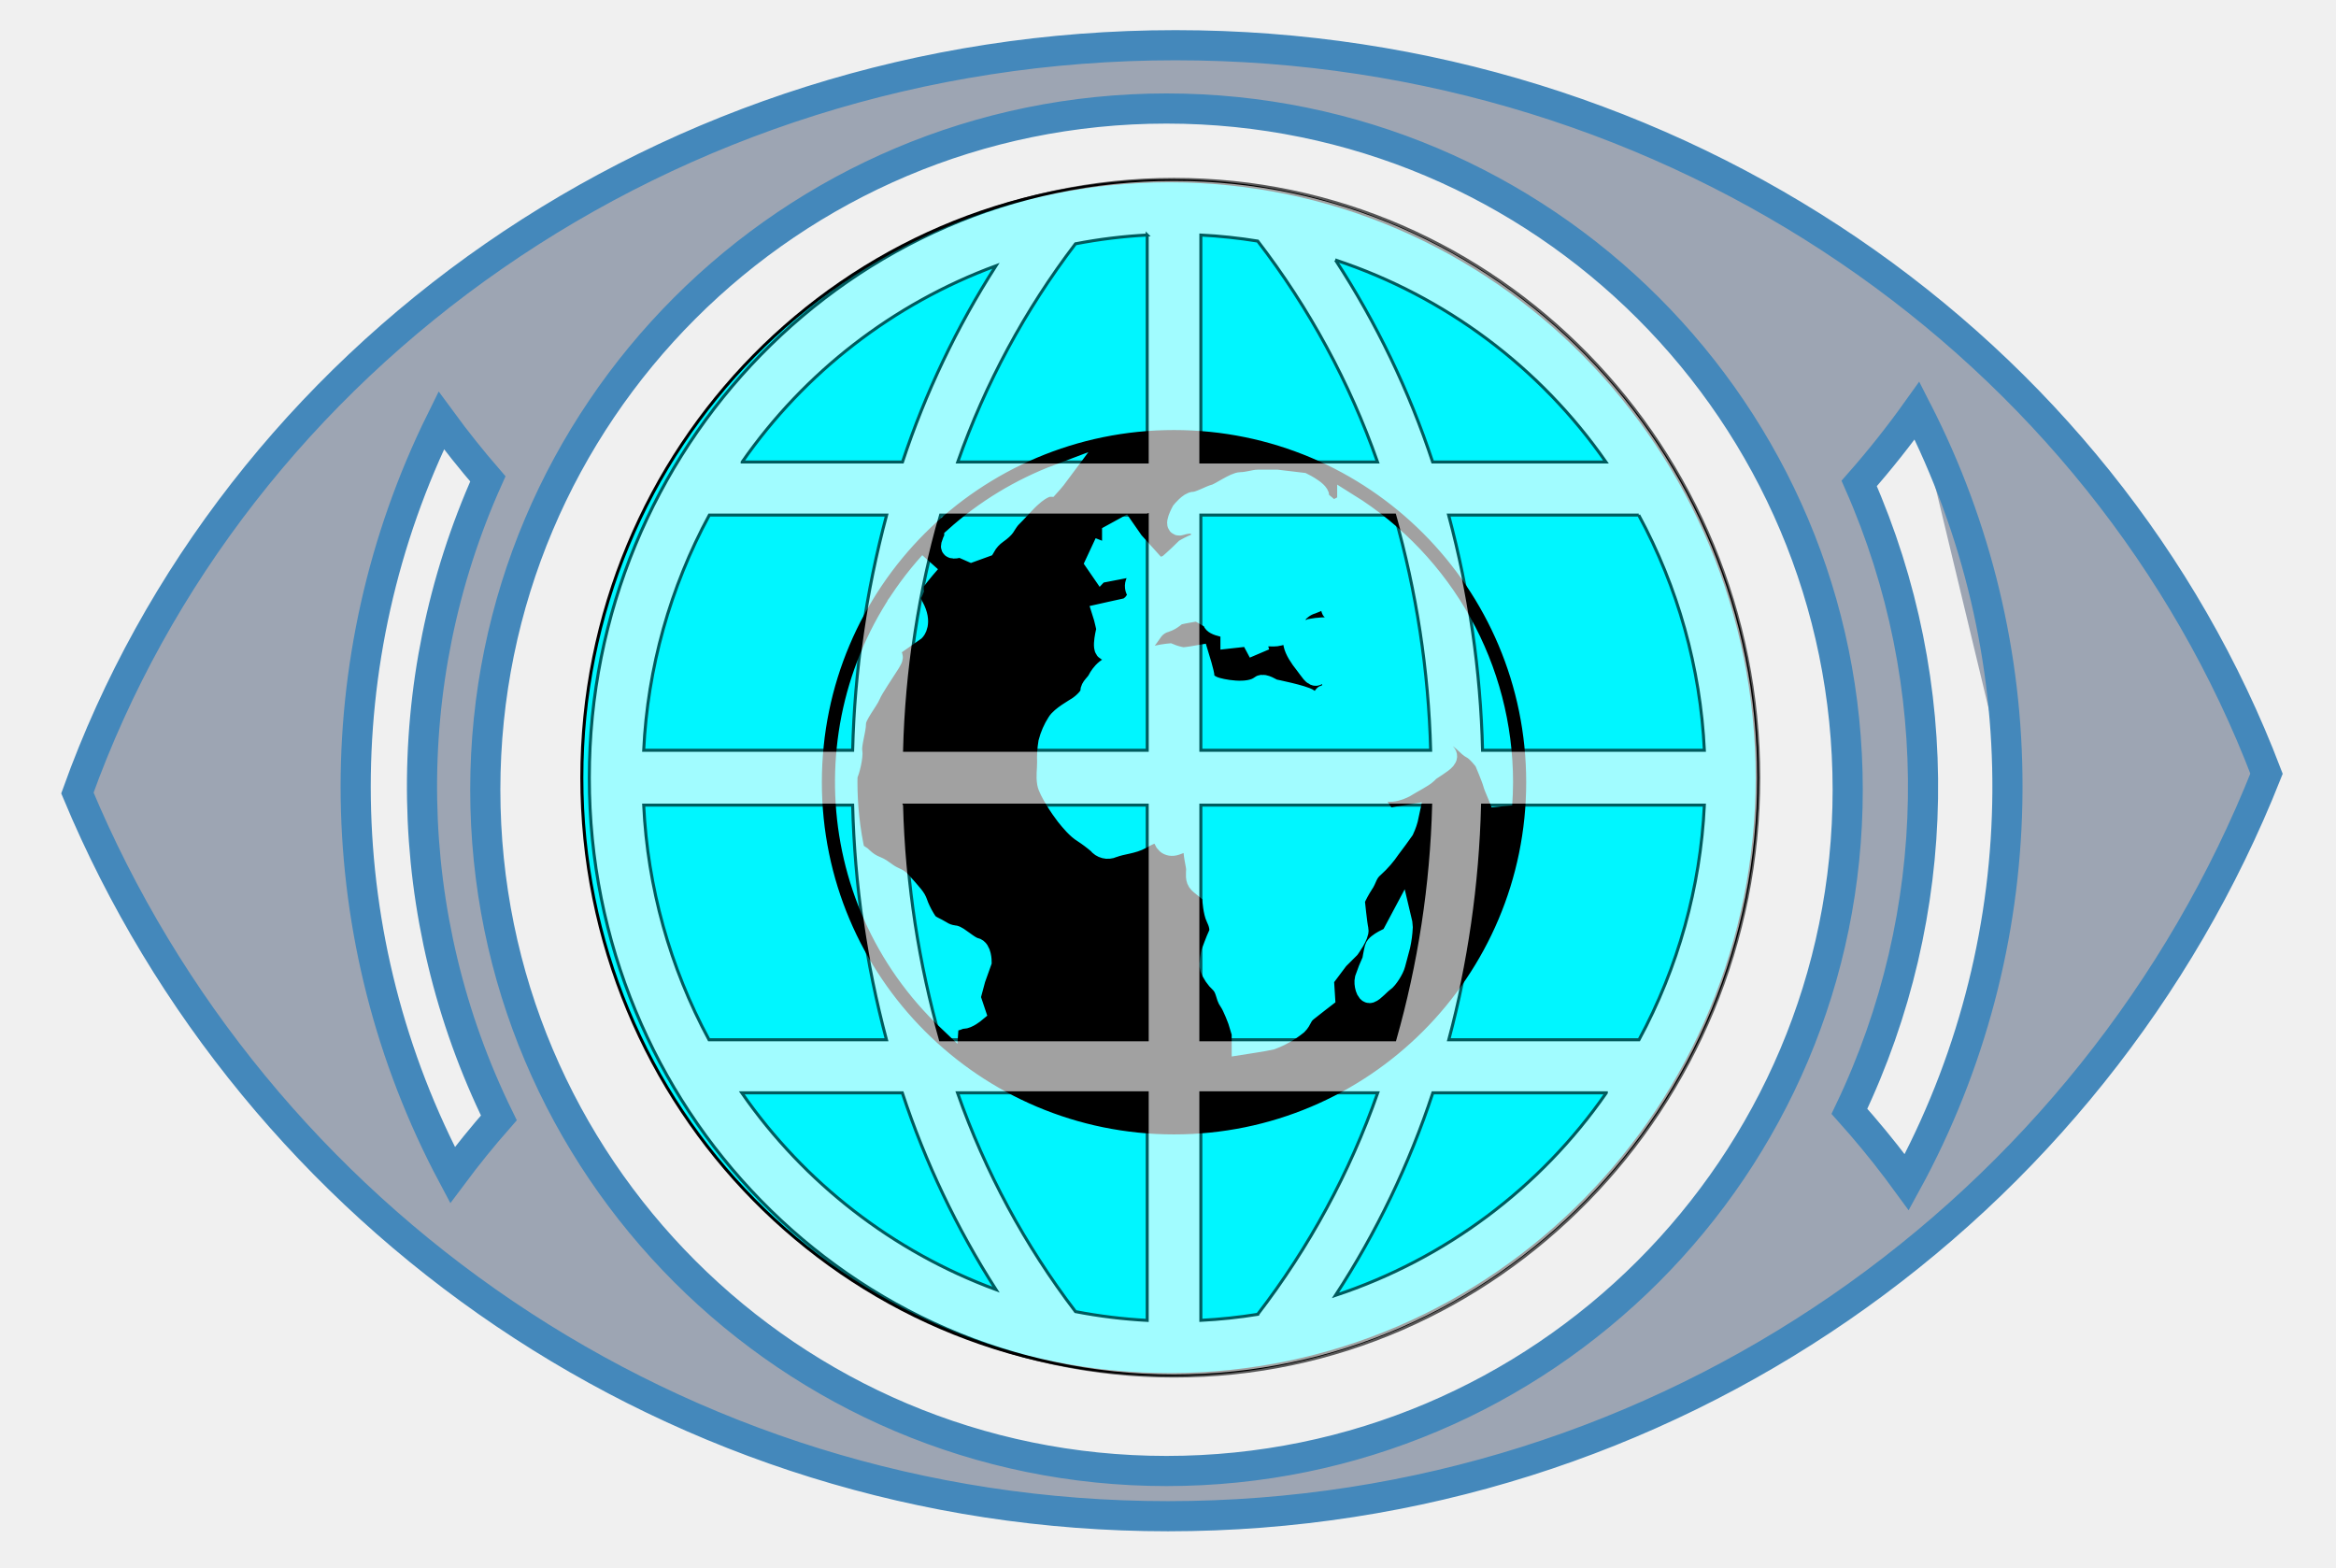
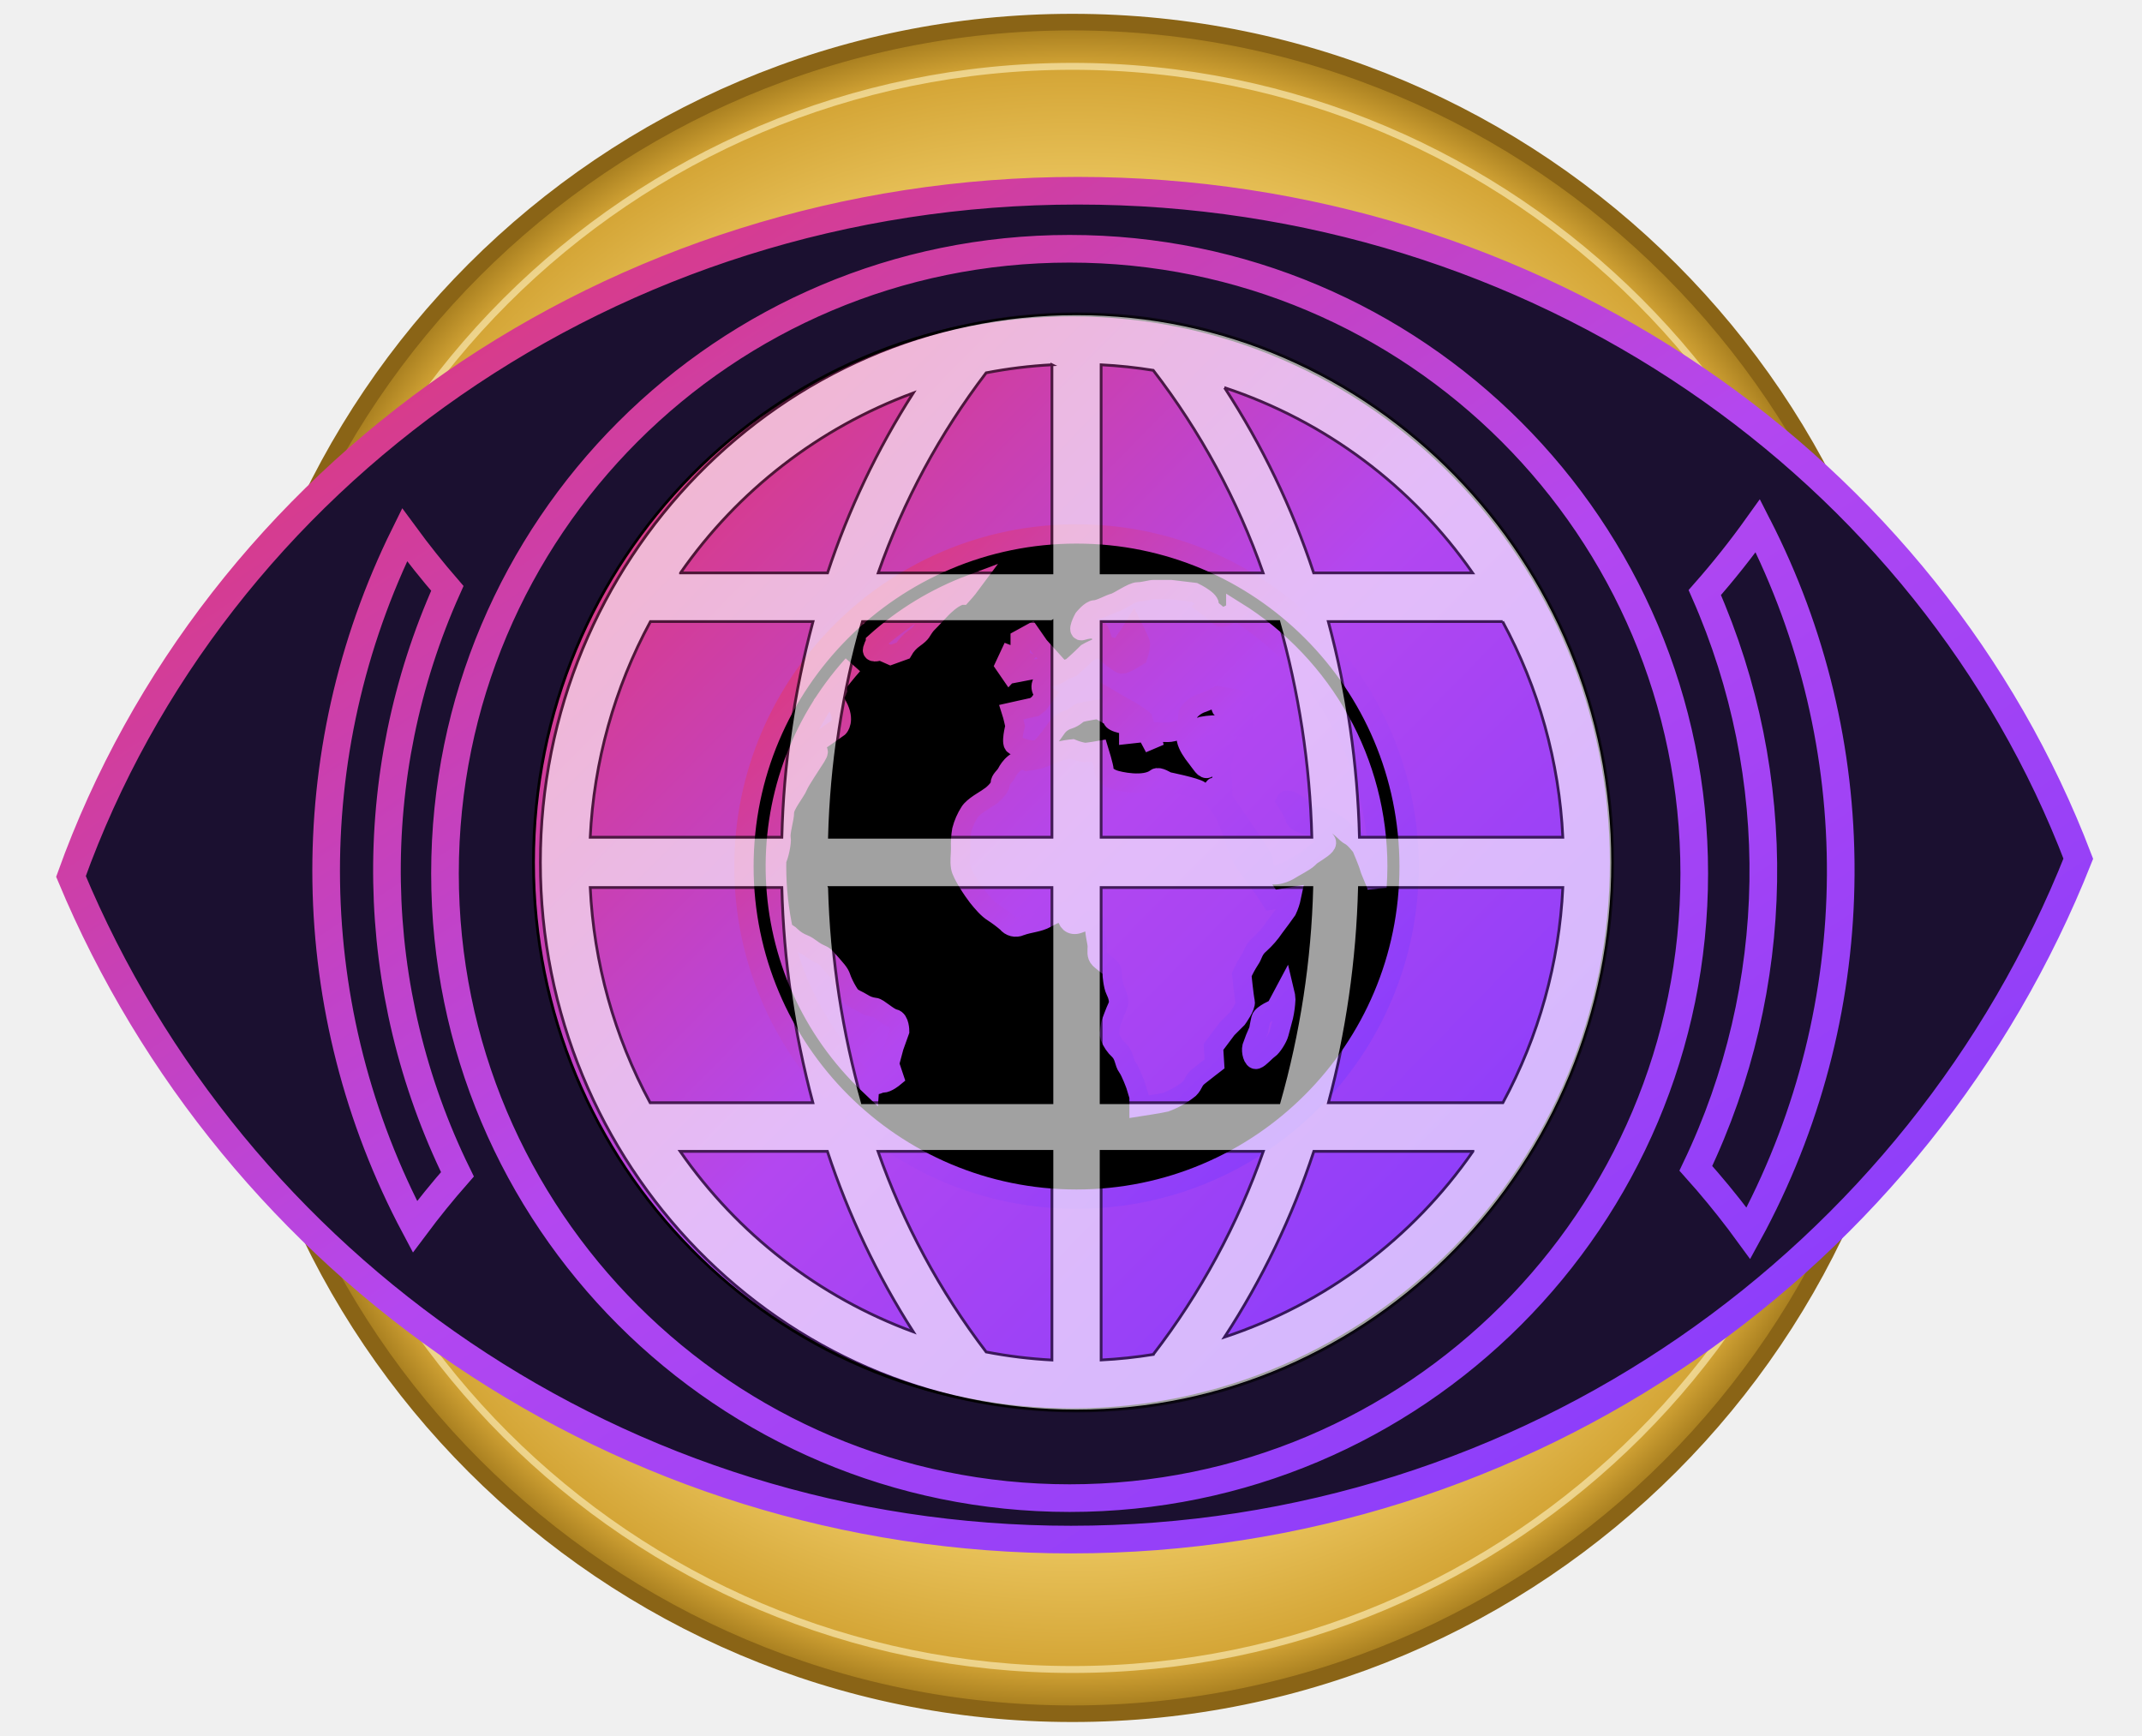
- <svg xmlns="http://www.w3.org/2000/svg" viewBox="180 120 775 520" role="img" aria-labelledby="logo-title">
+ <svg xmlns="http://www.w3.org/2000/svg" viewBox="180 66 775 628" role="img" aria-labelledby="logo-title">
  <defs>
+     <linearGradient id="omni-fade" x1="0" y1="0" x2="1" y2="1">
+       <stop offset="0" stop-color="#e8365d" />
+       <stop offset="0.5" stop-color="#b347f0" />
+       <stop offset="1" stop-color="#7c3aff" />
+     </linearGradient>
+     <radialGradient id="omni-nimbus" cx="0.5" cy="0.5" r="0.5">
+       <stop offset="0.7" stop-color="#f7d774" />
+       <stop offset="0.94" stop-color="#d4a536" />
+       <stop offset="1" stop-color="#9c7419" />
+     </radialGradient>
    <style>
      .cls-4 {
        fill: #fff;
      }

      .cls-2, .cls-4 {
        stroke: #000;
        stroke-width: 1px;
      }

      .cls-1 {
-         fill: #4454727a;
-         stroke: #48b;
+         fill: #1b1030;
+         stroke: url(#omni-fade);
        stroke-width: 10px;
      }

      .cls-1, .cls-2, .cls-3, .cls-4 {
        fill-rule: evenodd;
      }

      .cls-2 {
-         fill: #00f6ff;
+         fill: url(#omni-fade);
      }

      .cls-3 {
-         stroke: #00f6ff;
+         stroke: url(#omni-fade);
        stroke-linecap: round;
        stroke-width: 6.99px;
      }

      .cls-4 {
        opacity: 0.63;
      }
    </style>
  </defs>
+   <g id="nimbus">
+     <circle cx="568" cy="380" r="306" fill="url(#omni-nimbus)" stroke="#8a6416" stroke-width="6" />
+     <circle cx="568" cy="380" r="290" fill="none" stroke="#fff3c4" stroke-width="2.5" opacity="0.6" />
+   </g>
+   <path id="eye_backing" fill="#1b1030" d="M567.5,623c-163.183,0-303.026-99.084-361.823-239.922C257.508,238.76,401.037,135,570,135c166.451,0,308.222,100.7,361.954,241.667C874.771,520.905,733.152,623,567.5,623Z" />
  <path id="outer_eye" class="cls-1" d="M567.5,623c-163.183,0-303.026-99.084-361.823-239.922C257.508,238.76,401.037,135,570,135c166.451,0,308.222,100.7,361.954,241.667C874.771,520.905,733.152,623,567.5,623ZM567,156c124.816,0,226,101.184,226,226S691.816,608,567,608,341,506.816,341,382,442.184,156,567,156ZM816,256.213A272.836,272.836,0,0,1,846,381M793.574,488.677a249.545,249.545,0,0,0,3.239-208.3A303.384,303.384,0,0,0,816,256.213a274.468,274.468,0,0,1-1.516,252.475q-0.927,1.758-1.88,3.5-1.632-2.238-3.306-4.446Q801.826,497.884,793.574,488.677ZM345.5,490.85q-8.055,9.164-15.37,18.966a274.353,274.353,0,0,1-3.748-250.343q7.347,10.012,15.469,19.393A249.512,249.512,0,0,0,345.5,490.85Z" />
  <path id="inner_eye" class="cls-2" d="M568,179.985c107.678,0,194.968,88.655,194.968,198.015S675.678,576.015,568,576.015,373.032,487.36,373.032,378,460.322,179.985,568,179.985Z" />
  <path id="globe" class="cls-3" d="M569.5,499.831A120.331,120.331,0,1,1,689.831,379.5,120.33,120.33,0,0,1,569.5,499.831Zm65.1-50.585c1.225-.4,3.268-2.858,4.492-3.677s3.268-4.083,3.675-5.717,1.227-4.495,1.634-6.126a36.015,36.015,0,0,0,.818-6.135,14.639,14.639,0,0,0-.407-2.855l-3.266,6.127s-4.9,2.04-5.315,3.674-0.817,4.088-.817,4.088a61.248,61.248,0,0,0-2.45,6.133C632.554,446.388,633.372,449.66,634.6,449.246ZM461.011,377.072c0.72-1.105,1.928-6.276,1.6-7.894-0.411-2.037,1.225-6.94,1.225-9.392s4.083-7.358,4.9-9.4,4.491-7.349,6.535-10.623-0.4-2.038-2.449-.809,1.225-3.274,2.449-4.086,8.172-5.72,8.172-5.72,2.449-2.454-.409-7.762c-2.211-4.1,0-4.5,0-6.128a2.43,2.43,0,0,0-1.28-.223c2.129-2.952,4.408-5.788,6.811-8.512A108.871,108.871,0,0,0,494.612,458.6a0.454,0.454,0,0,1,.683-0.363c2.043,0.819,2.449-.4,4.085-0.4s4.086-2.043,4.086-2.043l-1.641-4.9,1.641-6.126,2.041-5.717s0-4.095-2.041-4.5-5.722-4.081-6.946-4.081a10.018,10.018,0,0,1-4.491-1.636c-1.227-.813-3.677-1.634-4.5-2.857a31.144,31.144,0,0,1-2.858-5.314c-0.816-2.039-.409-2.039-3.681-5.715s-2.452-2.863-4.9-4.093-3.265-2.443-5.308-3.263a13.378,13.378,0,0,1-4.5-2.857,4.884,4.884,0,0,0-2.711-1.519,110.041,110.041,0,0,1-2.595-23.808C460.98,378.618,461,377.84,461.011,377.072Zm35.743-78.7a13.8,13.8,0,0,0-1.051,2.589c-0.408,1.638,2.864.416,2.864,0.416L502.239,303l4.5-1.631a13.741,13.741,0,0,1,4.083-4.5c2.857-2.043,2.454-2.452,3.677-4.084s0-.006,5.314-5.732,8.167-5.718,8.167-5.718,1.915-2.1,3.244-3.895A108.986,108.986,0,0,0,496.754,298.368Zm41.024,56.1c-1.224.82-5.715,3.272-6.944,5.315a22.681,22.681,0,0,0-2.859,6.535,31.042,31.042,0,0,0-.408,6.538c0,2.854-.41,4.5,0,6.949s4.5,8.568,6.128,10.623c1.63,2.038,3.674,4.483,5.719,5.713a47.235,47.235,0,0,1,4.9,3.674,4.03,4.03,0,0,0,4.9,1.223c3.272-1.223,6.538-1.223,9.4-2.853s7.353-3.685,7.353-1.231,1.632,4.084,4.082,3.272,6.539-2.858,6.13,0S577,406.764,577,408.4s-0.4,3.265.818,4.495,4.5,3.265,4.5,4.49,0.409,5.311,1.229,6.946,1.639,4.08.823,5.724-2.434,6.123-2.434,6.123-0.779,3.676-.37,4.9a12.683,12.683,0,0,0,3.332,4.906c2.043,2.042,1.771,4.492,2.994,6.124s2.993,6.539,2.993,6.539l1.236,4.088v3.677s7.966-1.231,9.591-1.64a30.673,30.673,0,0,0,8.618-4.9c1.636-1.632,1.311-2.856,3.349-4.488s5.762-4.5,5.762-4.5l-0.387-6.126,4.914-6.544,3.684-3.677s3.267-4.484,2.865-6.128c-0.413-1.628-1.231-9.8-1.231-9.8a37.972,37.972,0,0,1,2.863-5.313c1.224-1.634,1.227-3.678,3.679-5.719a33.109,33.109,0,0,0,5.306-6.126c1.229-1.634,3.681-4.9,4.5-6.127a21.871,21.871,0,0,0,1.635-4.894l-7.355,1.216c-2.45-4.082-9.392-13.073-10.621-15.112a37.04,37.04,0,0,1-2.861-7.76c-0.4-1.634-2.445-6.131-2.856-7.356s-3.27-4.908-4.088-6.128-3.675-2.043-5.309-3.268-11.843-3.27-11.843-3.27-3.129-1.991-4.088-1.226c-4.083,3.269-13.48,1.226-15.523.415s-3.269-2.041-3.269-3.272-1.835-7.143-1.835-7.143-3.985.705-5.213,0.705a20.333,20.333,0,0,1-4.442-1.276s-4.055.379-5.693,1.2a61.205,61.205,0,0,1-6.115,2.438,36.488,36.488,0,0,1-4.488.814c-3.671-1.636-6.529,2.45-7.352,4.079s-2.445,2.454-2.445,4.084S539,353.659,537.778,354.471Zm18.191-54.739-3.128-4.5-3.727,2.045V304.5l-3.839-1.5-1.715,3.674,1.685,2.452L549.114,305v4.129l8.478-1.636,3.164-2.449Zm71.15-12.676c-1.669.869-4.808,3.094-6,1.894-1.227-1.218-4.086-3.423-4.086-3.423,2.448-1.636-4.9-5.212-4.9-5.212l-8.576-1.022h-6.125c-1.227,0-3.681.825-5.723,0.825s-6.943,3.583-8.577,3.994-5.314,2.5-6.944,2.5-4.088,3.086-4.088,3.086-2.856,5.218-.4,4.4,5.717-.858,6.122.367,1.227,3.242,1.636,4.471,6.131,1.618,6.131,1.618a18.551,18.551,0,0,1,2.038-3.683c1.227-1.634,2.452-3.675,2.452-3.675s2.044,4.082,2.452,5.3-0.818,4.908-.818,4.908-4.491,2.852-5.716,2.852-8.175-6.126-8.175-6.126a25.4,25.4,0,0,0-4.489,2.043c-2.856,2.861-5.717,5.31-5.717,5.31a17.057,17.057,0,0,0-4.081,2.046c-1.629,1.222-5.138,1.487-6.117,2.854-2.039,2.863.84,4.9,0.84,4.9l-2.408,3.271-1.548,1.225-5.553,1.221-2.751.616c0.4,1.227,1.258,5.105,1.258,5.105s-1.87,6.943,0,6.943c0,0,4.276,1.64,5.5,1.64s2.625,0.4,4.265-1.227a59.861,59.861,0,0,0,5.156-6.538,8.047,8.047,0,0,1,4.49-3.267c2.454-.82,3-2.047,4.231-2.452s6.47-1.229,6.47-1.229,3.709,2.043,4.932,2.861c0.573,0.386-1.393,1.658,6.086,2.907V331.6l3.7-.411-4.207-3.264-0.44-.1-4.778-4.8-0.419-3.672s4.861,2.862,6.493,3.672a43.671,43.671,0,0,1,4.81,3.272l1.783,5.719,2.4,4.5s-1.87-5.722,0-5.722c0,0,5.158.405,6.381,0a36.253,36.253,0,0,0,5.237-1.632c1.636-.815-0.648-3.68.986-5.721a10.385,10.385,0,0,1,4.981-3.27c1.23-.405,5.35-2.447,5.35-2.447l4.522,0.82c-2.041,1.627-4.486,4.077-2.85,3.676s5.313,1.63,6.949,2.855,0.413,4.087.413,4.087-4.5-.411-7.355-0.815a29.263,29.263,0,0,0-7.351.4l-3.677,2.043s-2.454.816-2.045,2.861,2.045,4.5,3.679,6.535,2.858,4.5,4.085,3.675,5.309-3.265,5.309-3.265a12.784,12.784,0,0,0-.409,4.9,30.6,30.6,0,0,1,.409,4.9s-4.082,0-2.861.822,2.967,3.905,3.681,4.9c4.083,5.717,12.664,18.383,13.482,20.015s0.44,4.126,1.631,5.31c2.454,2.45,7.352,0,8.578-.817s5.311-2.863,6.536-4.082,0.818-.822,3.272-2.454,4.079-2.856,2.859-4.085-3.68-5.725-3.68-5.725c-3.676.825-7.351-1.222-7.351-2.445s-3.269-6.124-3.269-6.124,0.407-.82,3.269.809,5.306,4.908,7.759,4.908,3.678,0.819,6.537,2.453,4.085,3.672,5.719,4.492,4.086,4.086,4.086,4.086,2.447,5.715,2.859,7.358c0.358,1.421,2.277,5.345,2.754,7.132,0.166-2.461.281-4.937,0.281-7.44A108.8,108.8,0,0,0,627.119,287.056ZM548.884,304.5l0.333,0.133-0.333.365v-0.5Z" />
  <path id="globe_cage" class="cls-4" d="M569.5,576.491c-106.968,0-193.988-89.044-193.988-198.491S462.532,179.509,569.5,179.509,763.488,268.553,763.488,378,676.468,576.491,569.5,576.491ZM578.4,368.9h76.237a314.2,314.2,0,0,0-11.945-78.026H578.4V368.9ZM654.634,387.1H578.4V464.94h64.345A314.251,314.251,0,0,0,654.634,387.1Zm90.813,0H671.861a333.4,333.4,0,0,1-11.206,77.836h63.112A182.117,182.117,0,0,0,745.447,387.1Zm-32.528,95.444H655.363a288.421,288.421,0,0,1-32.3,67.191A177.214,177.214,0,0,0,712.919,482.548Zm-115.67,73.48a263.416,263.416,0,0,0,39.828-73.48H578.4v75.476A173.846,173.846,0,0,0,597.249,556.028ZM560.6,558.036V482.548H497.674a263.837,263.837,0,0,0,39.135,72.575A174.279,174.279,0,0,0,560.6,558.036ZM510.434,547.83a289.038,289.038,0,0,1-31.078-65.282H426.1A177.5,177.5,0,0,0,510.434,547.83Zm-95.208-82.89H474.1A333.353,333.353,0,0,1,462.878,387.1H393.555A182.127,182.127,0,0,0,415.226,464.94ZM393.555,368.9h69.323a333.4,333.4,0,0,1,11.268-78.026H415.332A182.13,182.13,0,0,0,393.555,368.9Zm32.676-95.633h53.185a289.064,289.064,0,0,1,31-65.087A177.487,177.487,0,0,0,426.231,273.263Zm134.372-75.3a174.068,174.068,0,0,0-23.8,2.914,263.8,263.8,0,0,0-39.06,72.384H560.6v-75.3Zm0,92.905H492.051A314.088,314.088,0,0,0,480.106,368.9h80.5V290.87Zm-80.5,96.234A314.1,314.1,0,0,0,492,464.94h68.6V387.1h-80.5ZM578.4,197.977v75.286h58.612a263.412,263.412,0,0,0-39.751-73.289A174.011,174.011,0,0,0,578.4,197.977Zm44.672,8.286a288.6,288.6,0,0,1,32.231,67h57.491A177.213,177.213,0,0,0,623.069,206.263Zm100.6,84.607H660.6A333.3,333.3,0,0,1,671.861,368.9h73.586A182.129,182.129,0,0,0,723.667,290.87Z" />
</svg>
